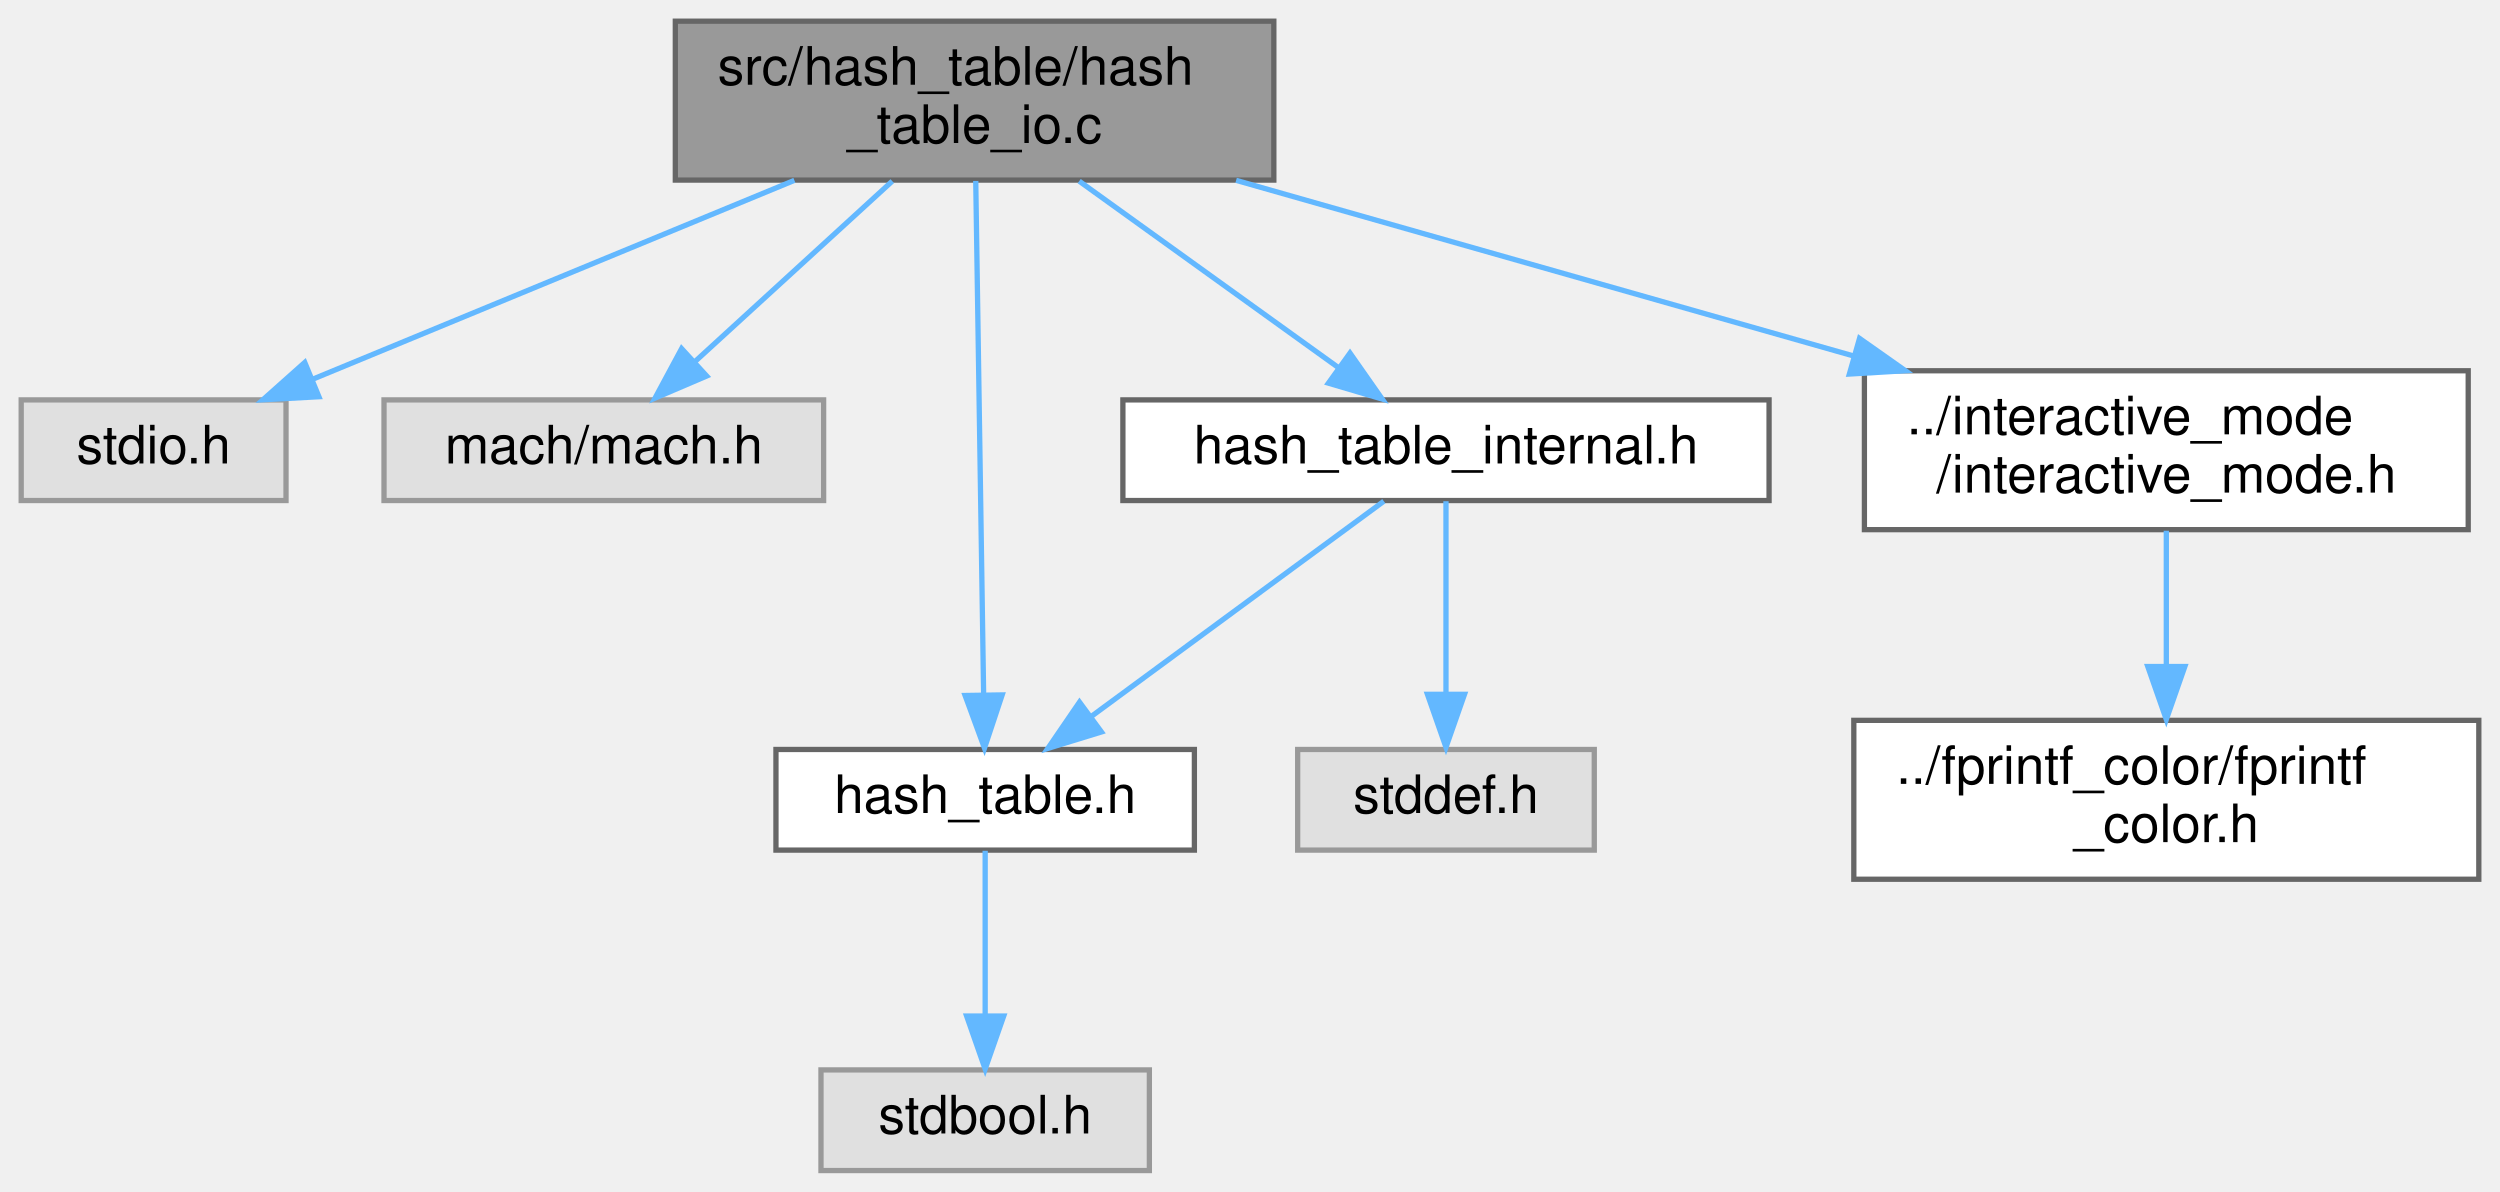
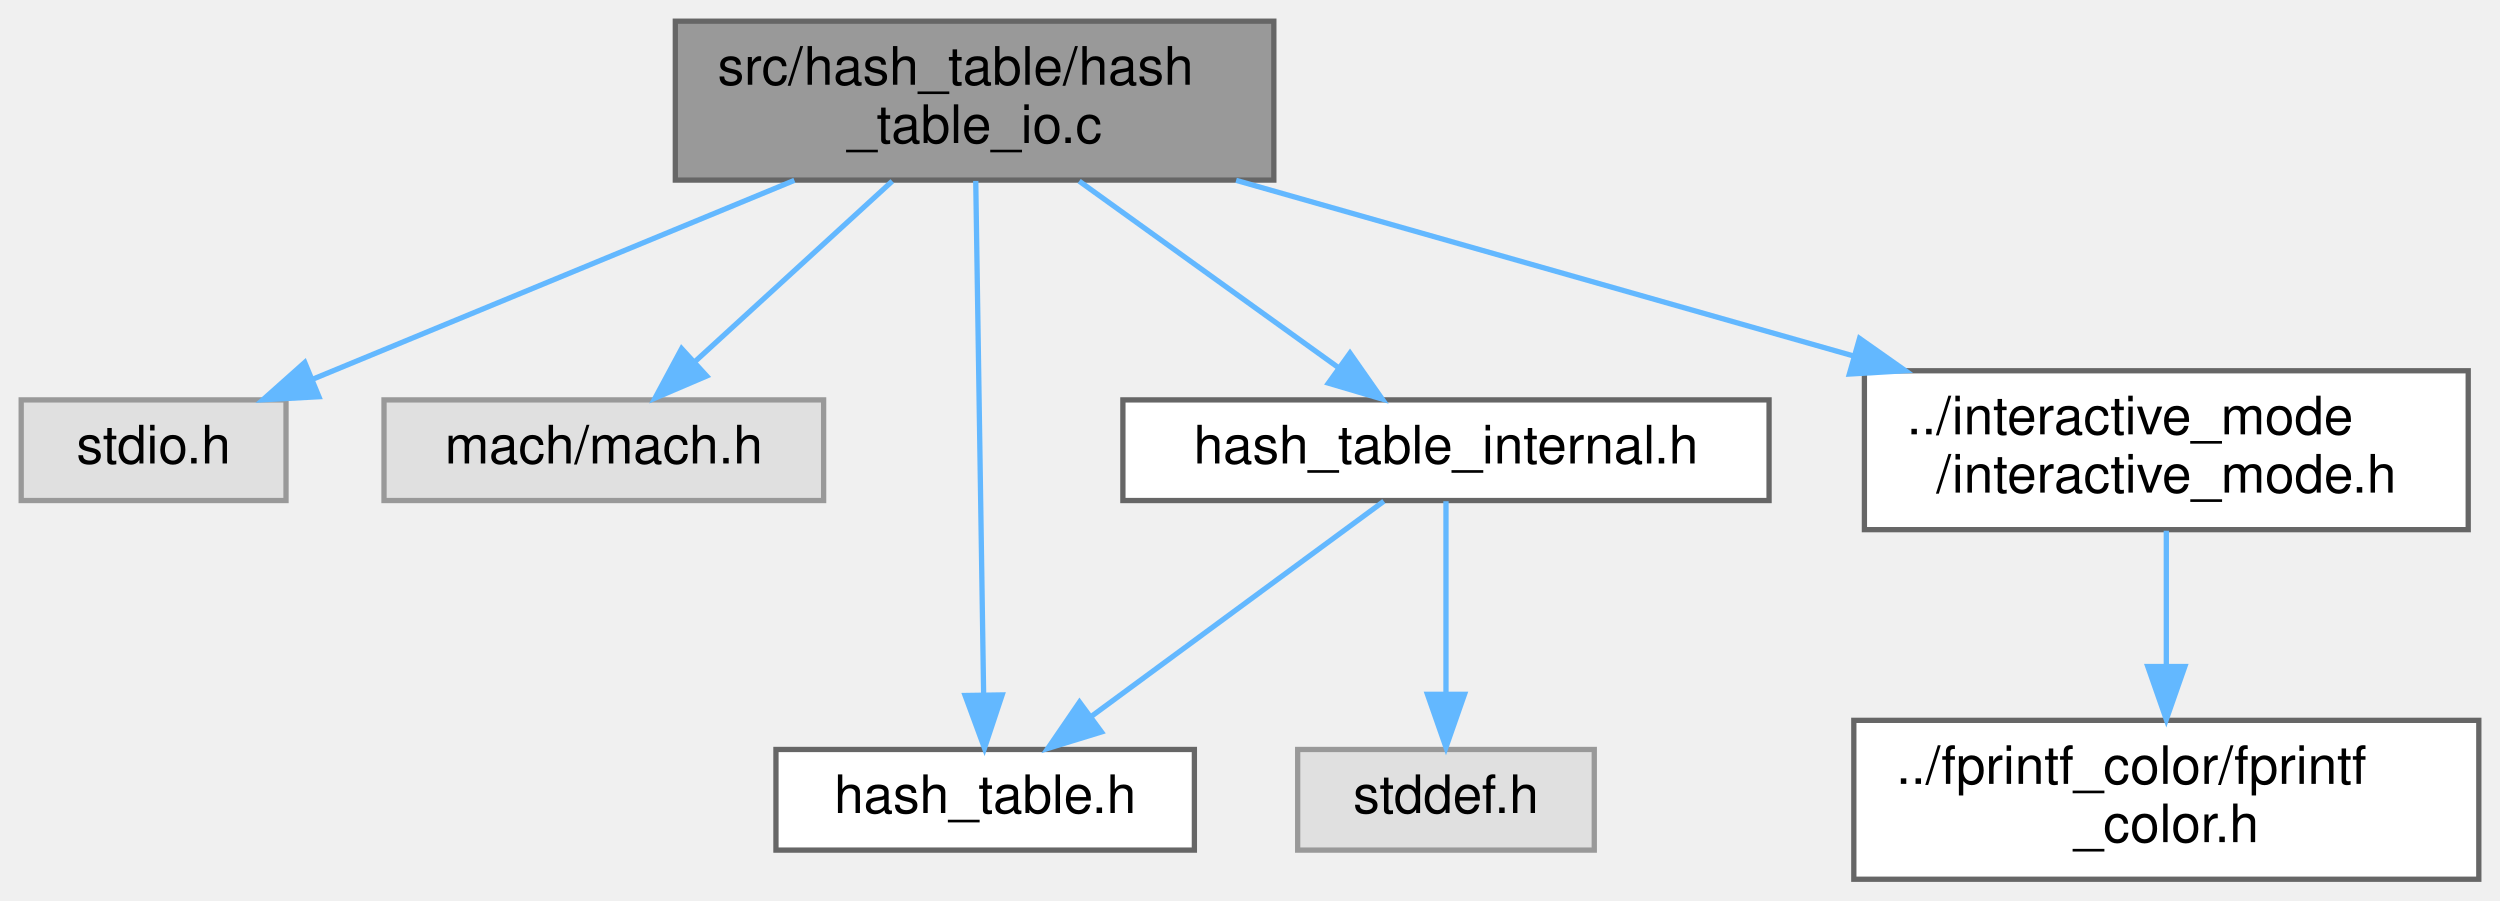
- <svg xmlns="http://www.w3.org/2000/svg" xmlns:xlink="http://www.w3.org/1999/xlink" width="472pt" height="225pt" viewBox="0.00 0.00 472.00 225.00">
-   <g id="graph0" class="graph" transform="scale(1 1) rotate(0) translate(4 221)">
+ <svg xmlns="http://www.w3.org/2000/svg" xmlns:xlink="http://www.w3.org/1999/xlink" width="472pt" height="170pt" viewBox="0.00 0.00 472.00 170.00">
+   <g id="graph0" class="graph" transform="scale(1 1) rotate(0) translate(4 166)">
    <g id="Node000001" class="node">
      <g id="a_Node000001">
        <a xlink:title="Persistence and print methods for HashTable.">
-           <polygon fill="#999999" stroke="#666666" points="236.5,-217 123.5,-217 123.5,-187 236.5,-187 236.5,-217" />
-           <text text-anchor="start" x="131.5" y="-205" font-family="Helvetica,sans-Serif" font-size="10.00">src/hash_table/hash</text>
-           <text text-anchor="middle" x="180" y="-194" font-family="Helvetica,sans-Serif" font-size="10.00">_table_io.c</text>
+           <polygon fill="#999999" stroke="#666666" points="236.5,-162 123.5,-162 123.5,-132 236.5,-132 236.5,-162" />
+           <text text-anchor="start" x="131.5" y="-150" font-family="Helvetica,sans-Serif" font-size="10.00">src/hash_table/hash</text>
+           <text text-anchor="middle" x="180" y="-139" font-family="Helvetica,sans-Serif" font-size="10.00">_table_io.c</text>
        </a>
      </g>
    </g>
    <g id="Node000002" class="node">
      <g id="a_Node000002">
        <a xlink:title=" ">
-           <polygon fill="#e0e0e0" stroke="#999999" points="50,-145.5 0,-145.5 0,-126.5 50,-126.5 50,-145.5" />
-           <text text-anchor="middle" x="25" y="-133.5" font-family="Helvetica,sans-Serif" font-size="10.00">stdio.h</text>
+           <polygon fill="#e0e0e0" stroke="#999999" points="50,-90.5 0,-90.5 0,-71.5 50,-71.5 50,-90.5" />
+           <text text-anchor="middle" x="25" y="-78.5" font-family="Helvetica,sans-Serif" font-size="10.00">stdio.h</text>
        </a>
      </g>
    </g>
    <g id="edge1_Node000001_Node000002" class="edge">
      <g id="a_edge1_Node000001_Node000002">
        <a xlink:title=" ">
-           <path fill="none" stroke="#63b8ff" d="M145.98,-186.95C118.8,-175.73 81.07,-160.15 55,-149.39" />
-           <polygon fill="#63b8ff" stroke="#63b8ff" points="56.21,-146.1 45.63,-145.52 53.54,-152.57 56.21,-146.1" />
+           <path fill="none" stroke="#63b8ff" d="M145.98,-131.95C118.8,-120.73 81.07,-105.15 55,-94.39" />
+           <polygon fill="#63b8ff" stroke="#63b8ff" points="56.21,-91.1 45.63,-90.52 53.54,-97.57 56.21,-91.1" />
        </a>
      </g>
    </g>
    <g id="Node000003" class="node">
      <g id="a_Node000003">
        <a xlink:title=" ">
-           <polygon fill="#e0e0e0" stroke="#999999" points="151.5,-145.5 68.5,-145.5 68.5,-126.5 151.5,-126.5 151.5,-145.5" />
-           <text text-anchor="middle" x="110" y="-133.5" font-family="Helvetica,sans-Serif" font-size="10.00">mach/mach.h</text>
+           <polygon fill="#e0e0e0" stroke="#999999" points="151.5,-90.5 68.5,-90.5 68.5,-71.5 151.5,-71.5 151.5,-90.5" />
+           <text text-anchor="middle" x="110" y="-78.5" font-family="Helvetica,sans-Serif" font-size="10.00">mach/mach.h</text>
        </a>
      </g>
    </g>
    <g id="edge2_Node000001_Node000003" class="edge">
      <g id="a_edge2_Node000001_Node000003">
        <a xlink:title=" ">
-           <path fill="none" stroke="#63b8ff" d="M164.46,-186.8C153.44,-176.72 138.65,-163.19 127.26,-152.78" />
-           <polygon fill="#63b8ff" stroke="#63b8ff" points="129.42,-150.01 119.67,-145.84 124.69,-155.18 129.42,-150.01" />
+           <path fill="none" stroke="#63b8ff" d="M164.46,-131.8C153.44,-121.72 138.65,-108.19 127.26,-97.78" />
+           <polygon fill="#63b8ff" stroke="#63b8ff" points="129.42,-95.01 119.67,-90.84 124.69,-100.18 129.42,-95.01" />
        </a>
      </g>
    </g>
    <g id="Node000004" class="node">
      <g id="a_Node000004">
        <a xlink:href="hash__table_8h.html" target="_top" xlink:title="Public API for HashTable.">
-           <polygon fill="white" stroke="#666666" points="221.5,-79.5 142.5,-79.5 142.5,-60.5 221.5,-60.5 221.5,-79.5" />
-           <text text-anchor="middle" x="182" y="-67.5" font-family="Helvetica,sans-Serif" font-size="10.00">hash_table.h</text>
+           <polygon fill="white" stroke="#666666" points="221.5,-24.5 142.5,-24.5 142.5,-5.5 221.5,-5.5 221.5,-24.5" />
+           <text text-anchor="middle" x="182" y="-12.5" font-family="Helvetica,sans-Serif" font-size="10.00">hash_table.h</text>
        </a>
      </g>
    </g>
    <g id="edge3_Node000001_Node000004" class="edge">
      <g id="a_edge3_Node000001_Node000004">
        <a xlink:title=" ">
-           <path fill="none" stroke="#63b8ff" d="M180.22,-186.84C180.58,-163.34 181.3,-116.26 181.71,-89.93" />
-           <polygon fill="#63b8ff" stroke="#63b8ff" points="185.21,-89.8 181.87,-79.75 178.21,-89.69 185.21,-89.8" />
+           <path fill="none" stroke="#63b8ff" d="M180.22,-131.84C180.58,-108.34 181.3,-61.26 181.71,-34.93" />
+           <polygon fill="#63b8ff" stroke="#63b8ff" points="185.21,-34.8 181.87,-24.75 178.21,-34.69 185.21,-34.8" />
+         </a>
+       </g>
+     </g>
+     <g id="Node000005" class="node">
+       <g id="a_Node000005">
+         <a xlink:href="hash__table__internal_8h.html" target="_top" xlink:title="Internal HashTable API and utilities.">
+           <polygon fill="white" stroke="#666666" points="330,-90.5 208,-90.5 208,-71.5 330,-71.5 330,-90.5" />
+           <text text-anchor="middle" x="269" y="-78.5" font-family="Helvetica,sans-Serif" font-size="10.00">hash_table_internal.h</text>
+         </a>
+       </g>
+     </g>
+     <g id="edge4_Node000001_Node000005" class="edge">
+       <g id="a_edge4_Node000001_Node000005">
+         <a xlink:title=" ">
+           <path fill="none" stroke="#63b8ff" d="M199.75,-131.8C214.26,-121.37 233.9,-107.24 248.56,-96.69" />
+           <polygon fill="#63b8ff" stroke="#63b8ff" points="250.88,-99.34 256.96,-90.66 246.8,-93.66 250.88,-99.34" />
+         </a>
+       </g>
+     </g>
+     <g id="Node000007" class="node">
+       <g id="a_Node000007">
+         <a xlink:href="interactive__mode_8h.html" target="_top" xlink:title="Argument parser API for interactive mode.">
+           <polygon fill="white" stroke="#666666" points="462,-96 348,-96 348,-66 462,-66 462,-96" />
+           <text text-anchor="start" x="356" y="-84" font-family="Helvetica,sans-Serif" font-size="10.00">../interactive_mode</text>
+           <text text-anchor="middle" x="405" y="-73" font-family="Helvetica,sans-Serif" font-size="10.00">/interactive_mode.h</text>
+         </a>
+       </g>
+     </g>
+     <g id="edge7_Node000001_Node000007" class="edge">
+       <g id="a_edge7_Node000001_Node000007">
+         <a xlink:title=" ">
+           <path fill="none" stroke="#63b8ff" d="M229.38,-131.95C263.67,-122.2 309.53,-109.16 345.78,-98.84" />
+           <polygon fill="#63b8ff" stroke="#63b8ff" points="347.08,-102.11 355.74,-96.01 345.16,-95.38 347.08,-102.11" />
+         </a>
+       </g>
+     </g>
+     <g id="edge6_Node000005_Node000004" class="edge">
+       <g id="a_edge6_Node000005_Node000004">
+         <a xlink:title=" ">
+           <path fill="none" stroke="#63b8ff" d="M257.27,-71.37C243.13,-60.97 219.14,-43.32 202.05,-30.75" />
+           <polygon fill="#63b8ff" stroke="#63b8ff" points="203.95,-27.81 193.83,-24.7 199.81,-33.44 203.95,-27.81" />
        </a>
      </g>
    </g>
    <g id="Node000006" class="node">
      <g id="a_Node000006">
-         <a xlink:href="hash__table__internal_8h.html" target="_top" xlink:title="Internal HashTable API and utilities.">
-           <polygon fill="white" stroke="#666666" points="330,-145.5 208,-145.5 208,-126.5 330,-126.5 330,-145.5" />
-           <text text-anchor="middle" x="269" y="-133.5" font-family="Helvetica,sans-Serif" font-size="10.00">hash_table_internal.h</text>
+         <a xlink:title=" ">
+           <polygon fill="#e0e0e0" stroke="#999999" points="297,-24.5 241,-24.5 241,-5.5 297,-5.5 297,-24.5" />
+           <text text-anchor="middle" x="269" y="-12.5" font-family="Helvetica,sans-Serif" font-size="10.00">stddef.h</text>
        </a>
      </g>
    </g>
-     <g id="edge5_Node000001_Node000006" class="edge">
-       <g id="a_edge5_Node000001_Node000006">
+     <g id="edge5_Node000005_Node000006" class="edge">
+       <g id="a_edge5_Node000005_Node000006">
        <a xlink:title=" ">
-           <path fill="none" stroke="#63b8ff" d="M199.75,-186.8C214.26,-176.37 233.9,-162.24 248.56,-151.69" />
-           <polygon fill="#63b8ff" stroke="#63b8ff" points="250.88,-154.34 256.96,-145.66 246.8,-148.66 250.88,-154.34" />
+           <path fill="none" stroke="#63b8ff" d="M269,-71.37C269,-62.16 269,-47.29 269,-35.27" />
+           <polygon fill="#63b8ff" stroke="#63b8ff" points="272.5,-34.91 269,-24.91 265.5,-34.91 272.5,-34.91" />
        </a>
      </g>
    </g>
    <g id="Node000008" class="node">
      <g id="a_Node000008">
-         <a xlink:href="interactive__mode_8h.html" target="_top" xlink:title="Argument parser API for interactive mode.">
-           <polygon fill="white" stroke="#666666" points="462,-151 348,-151 348,-121 462,-121 462,-151" />
-           <text text-anchor="start" x="356" y="-139" font-family="Helvetica,sans-Serif" font-size="10.00">../interactive_mode</text>
-           <text text-anchor="middle" x="405" y="-128" font-family="Helvetica,sans-Serif" font-size="10.00">/interactive_mode.h</text>
+         <a xlink:href="fprintf__color_8h.html" target="_top" xlink:title="Header file for fprintf_color() function.">
+           <polygon fill="white" stroke="#666666" points="464,-30 346,-30 346,0 464,0 464,-30" />
+           <text text-anchor="start" x="354" y="-18" font-family="Helvetica,sans-Serif" font-size="10.00">../fprintf_color/fprintf</text>
+           <text text-anchor="middle" x="405" y="-7" font-family="Helvetica,sans-Serif" font-size="10.00">_color.h</text>
        </a>
      </g>
    </g>
-     <g id="edge8_Node000001_Node000008" class="edge">
-       <g id="a_edge8_Node000001_Node000008">
+     <g id="edge8_Node000007_Node000008" class="edge">
+       <g id="a_edge8_Node000007_Node000008">
        <a xlink:title=" ">
-           <path fill="none" stroke="#63b8ff" d="M229.38,-186.95C263.67,-177.2 309.53,-164.16 345.78,-153.84" />
-           <polygon fill="#63b8ff" stroke="#63b8ff" points="347.08,-157.11 355.74,-151.01 345.16,-150.38 347.08,-157.11" />
-         </a>
-       </g>
-     </g>
-     <g id="Node000005" class="node">
-       <g id="a_Node000005">
-         <a xlink:title=" ">
-           <polygon fill="#e0e0e0" stroke="#999999" points="213,-19 151,-19 151,0 213,0 213,-19" />
-           <text text-anchor="middle" x="182" y="-7" font-family="Helvetica,sans-Serif" font-size="10.00">stdbool.h</text>
-         </a>
-       </g>
-     </g>
-     <g id="edge4_Node000004_Node000005" class="edge">
-       <g id="a_edge4_Node000004_Node000005">
-         <a xlink:title=" ">
-           <path fill="none" stroke="#63b8ff" d="M182,-60.37C182,-52.25 182,-39.81 182,-29.39" />
-           <polygon fill="#63b8ff" stroke="#63b8ff" points="185.5,-29.17 182,-19.17 178.5,-29.17 185.5,-29.17" />
-         </a>
-       </g>
-     </g>
-     <g id="edge7_Node000006_Node000004" class="edge">
-       <g id="a_edge7_Node000006_Node000004">
-         <a xlink:title=" ">
-           <path fill="none" stroke="#63b8ff" d="M257.27,-126.37C243.13,-115.97 219.14,-98.32 202.05,-85.75" />
-           <polygon fill="#63b8ff" stroke="#63b8ff" points="203.95,-82.81 193.83,-79.7 199.81,-88.44 203.95,-82.81" />
-         </a>
-       </g>
-     </g>
-     <g id="Node000007" class="node">
-       <g id="a_Node000007">
-         <a xlink:title=" ">
-           <polygon fill="#e0e0e0" stroke="#999999" points="297,-79.5 241,-79.5 241,-60.5 297,-60.5 297,-79.5" />
-           <text text-anchor="middle" x="269" y="-67.5" font-family="Helvetica,sans-Serif" font-size="10.00">stddef.h</text>
-         </a>
-       </g>
-     </g>
-     <g id="edge6_Node000006_Node000007" class="edge">
-       <g id="a_edge6_Node000006_Node000007">
-         <a xlink:title=" ">
-           <path fill="none" stroke="#63b8ff" d="M269,-126.37C269,-117.16 269,-102.29 269,-90.27" />
-           <polygon fill="#63b8ff" stroke="#63b8ff" points="272.5,-89.91 269,-79.91 265.5,-89.91 272.5,-89.91" />
-         </a>
-       </g>
-     </g>
-     <g id="Node000009" class="node">
-       <g id="a_Node000009">
-         <a xlink:href="fprintf__color_8h.html" target="_top" xlink:title="Header file for fprintf_color() function.">
-           <polygon fill="white" stroke="#666666" points="464,-85 346,-85 346,-55 464,-55 464,-85" />
-           <text text-anchor="start" x="354" y="-73" font-family="Helvetica,sans-Serif" font-size="10.00">../fprintf_color/fprintf</text>
-           <text text-anchor="middle" x="405" y="-62" font-family="Helvetica,sans-Serif" font-size="10.00">_color.h</text>
-         </a>
-       </g>
-     </g>
-     <g id="edge9_Node000008_Node000009" class="edge">
-       <g id="a_edge9_Node000008_Node000009">
-         <a xlink:title=" ">
-           <path fill="none" stroke="#63b8ff" d="M405,-120.8C405,-113.34 405,-103.99 405,-95.41" />
-           <polygon fill="#63b8ff" stroke="#63b8ff" points="408.5,-95.16 405,-85.16 401.5,-95.16 408.5,-95.16" />
+           <path fill="none" stroke="#63b8ff" d="M405,-65.8C405,-58.34 405,-48.99 405,-40.41" />
+           <polygon fill="#63b8ff" stroke="#63b8ff" points="408.5,-40.16 405,-30.16 401.5,-40.16 408.5,-40.16" />
        </a>
      </g>
    </g>
  </g>
</svg>
